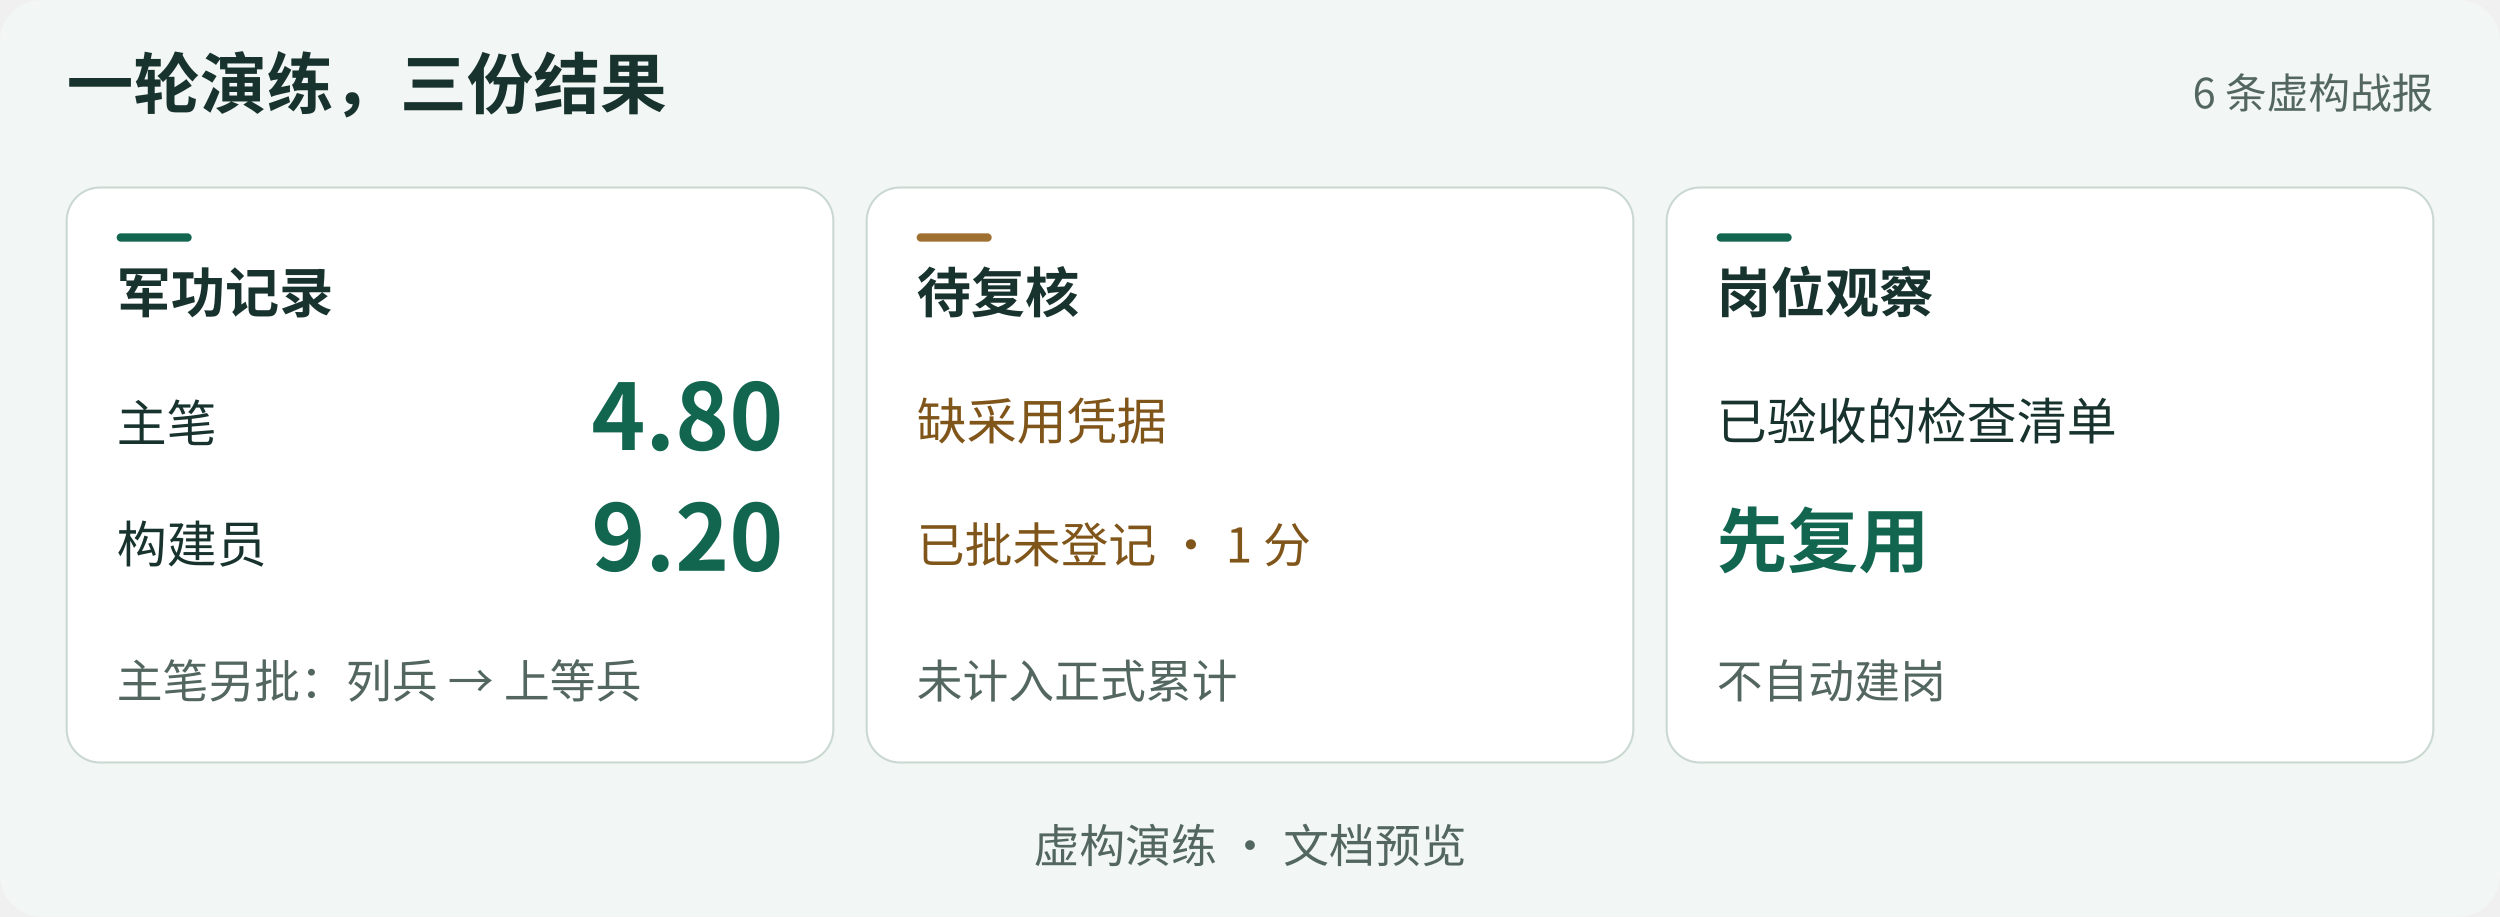
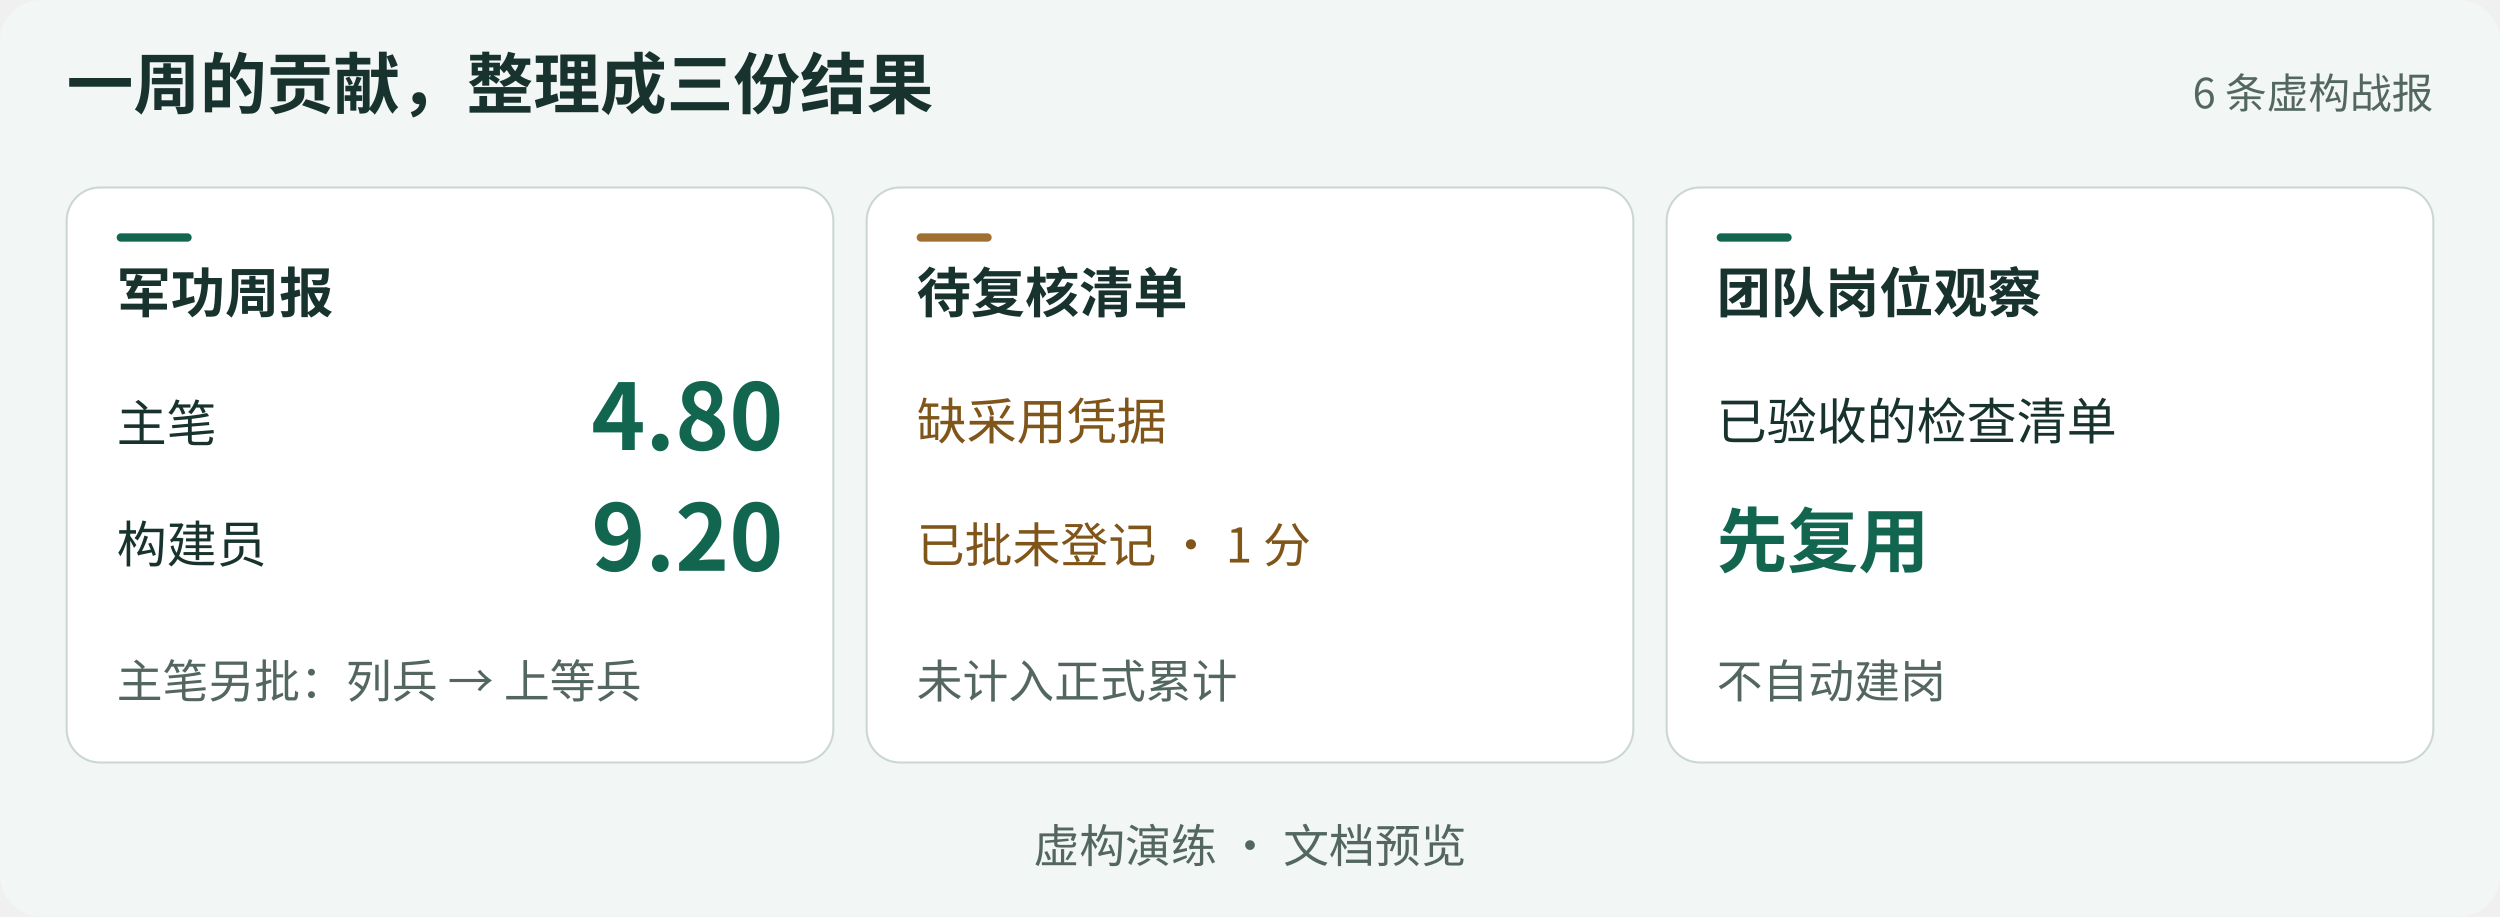
<svg xmlns="http://www.w3.org/2000/svg" width="1200" height="440" viewBox="0 0 1200 440" role="img" aria-labelledby="title desc">
  <style>text{font-family:"Segoe UI","Noto Sans CJK SC","Microsoft YaHei",Arial,sans-serif;fill:#18332e}.heading{font-weight:700}.muted{fill:#536760}.green{fill:#126650}.amber{fill:#80551a}</style>
  <rect width="1200" height="440" rx="20" fill="#f2f6f4" />
-   <text x="32" y="52" font-size="32" class="heading">一轮演练，三份结果</text>
+   <text x="32" y="52" font-size="32" class="heading">一周的贡献，整理成三份结果</text>
  <text x="1168" y="52" font-size="20" class="muted" text-anchor="end">6 条虚构战报</text>
  <rect x="32" y="90" width="368" height="276" rx="16" fill="#ffffff" stroke="#cad8d1" />
  <rect x="56" y="112" width="36" height="4" rx="2" fill="#126650" />
-   <text x="56" y="150" font-size="26" class="heading">军功记录</text>
+   <text x="56" y="150" font-size="26" class="heading">军功周报</text>
  <text x="56" y="212" font-size="24" class="">主笔</text>
  <text x="376" y="216" font-size="44" class="heading green" text-anchor="end">4.80</text>
  <text x="56" y="270" font-size="24" class="">构建员</text>
  <text x="376" y="274" font-size="44" class="heading green" text-anchor="end">9.20</text>
  <text x="56" y="335" font-size="22" class="muted">主笔另批：列兵 → 上等兵</text>
  <rect x="416" y="90" width="368" height="276" rx="16" fill="#ffffff" stroke="#cad8d1" />
  <rect x="440" y="112" width="36" height="4" rx="2" fill="#a07031" />
-   <text x="440" y="150" font-size="26" class="heading">待复核</text>
+   <text x="440" y="150" font-size="26" class="heading">待复核清单</text>
  <text x="440" y="211" font-size="24" class="amber">缺采用凭据</text>
  <text x="440" y="270" font-size="23" class="amber">已批未登记 · 1 分</text>
  <text x="440" y="335" font-size="22" class="muted">未计入正式累计</text>
  <rect x="800" y="90" width="368" height="276" rx="16" fill="#ffffff" stroke="#cad8d1" />
  <rect x="824" y="112" width="36" height="4" rx="2" fill="#126650" />
-   <text x="824" y="150" font-size="26" class="heading">岗位观察</text>
+   <text x="824" y="150" font-size="26" class="heading">团队岗位观察</text>
  <text x="824" y="211" font-size="24" class="">已验收的检查清单</text>
  <text x="824" y="272" font-size="34" class="heading green">先复用</text>
  <text x="824" y="335" font-size="22" class="muted">不自动建岗</text>
  <text x="600" y="414" font-size="22" class="muted" text-anchor="middle">虚构演练 · 文档预览</text>
</svg>
